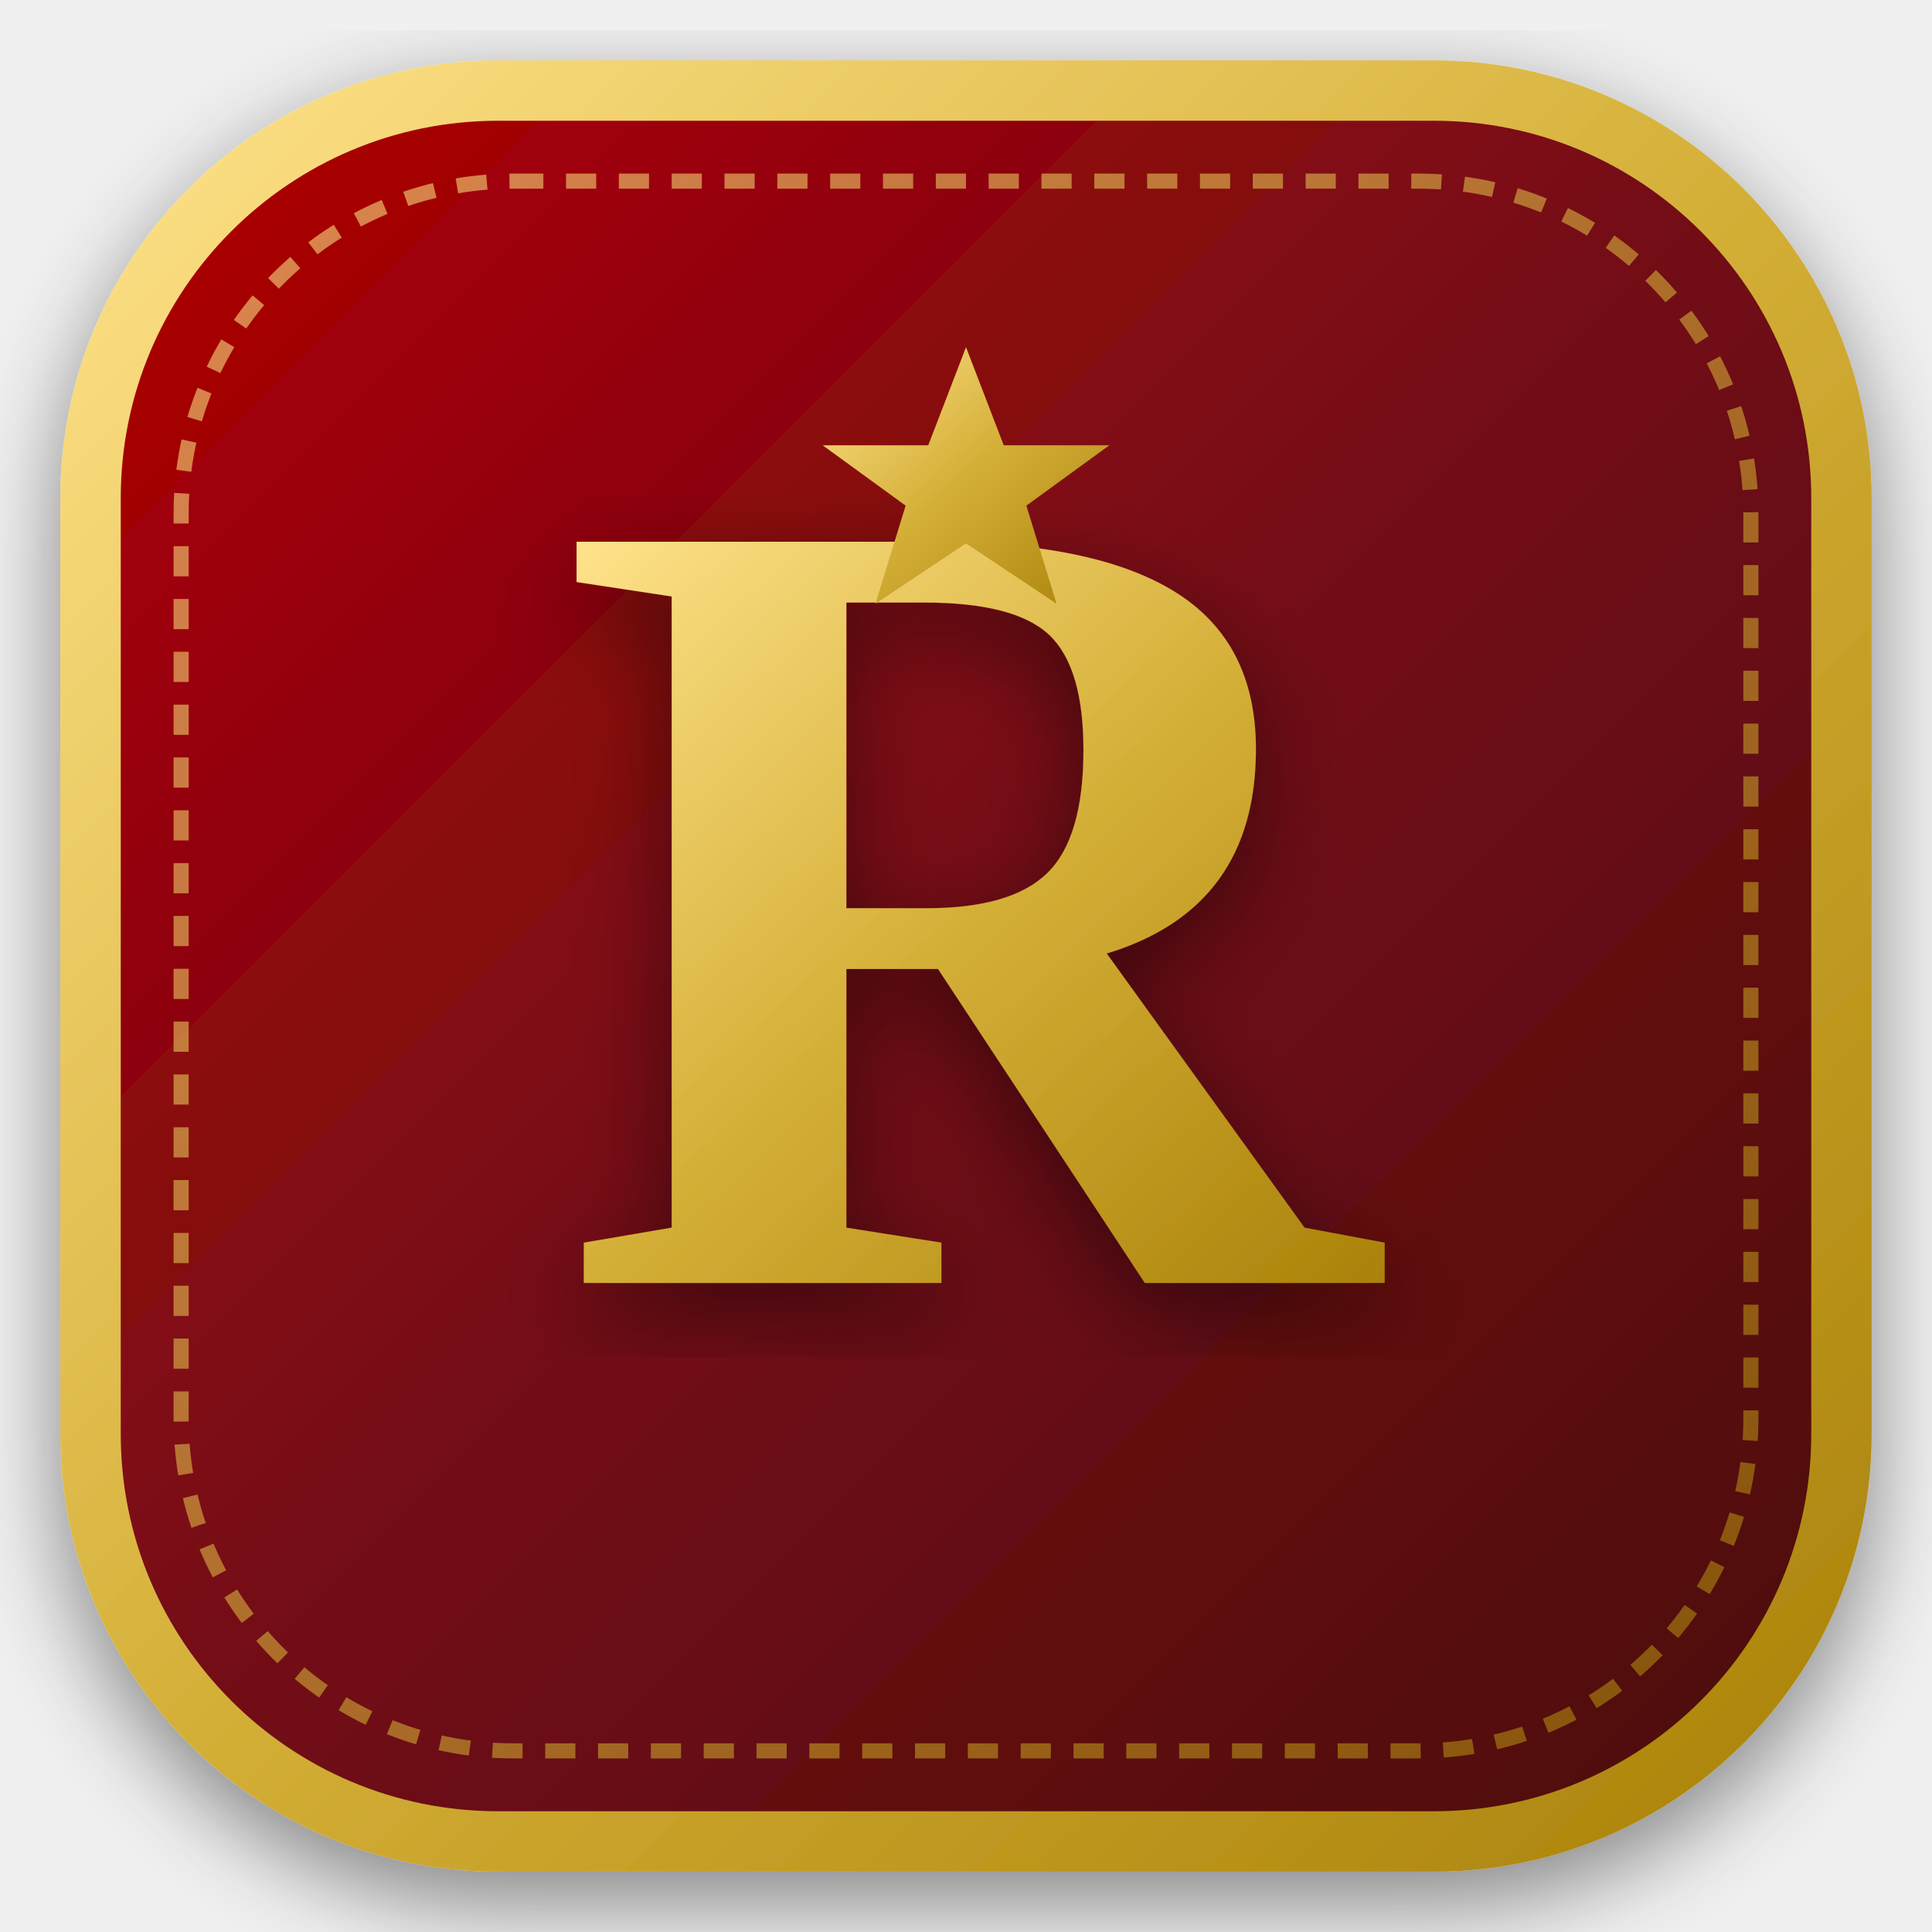
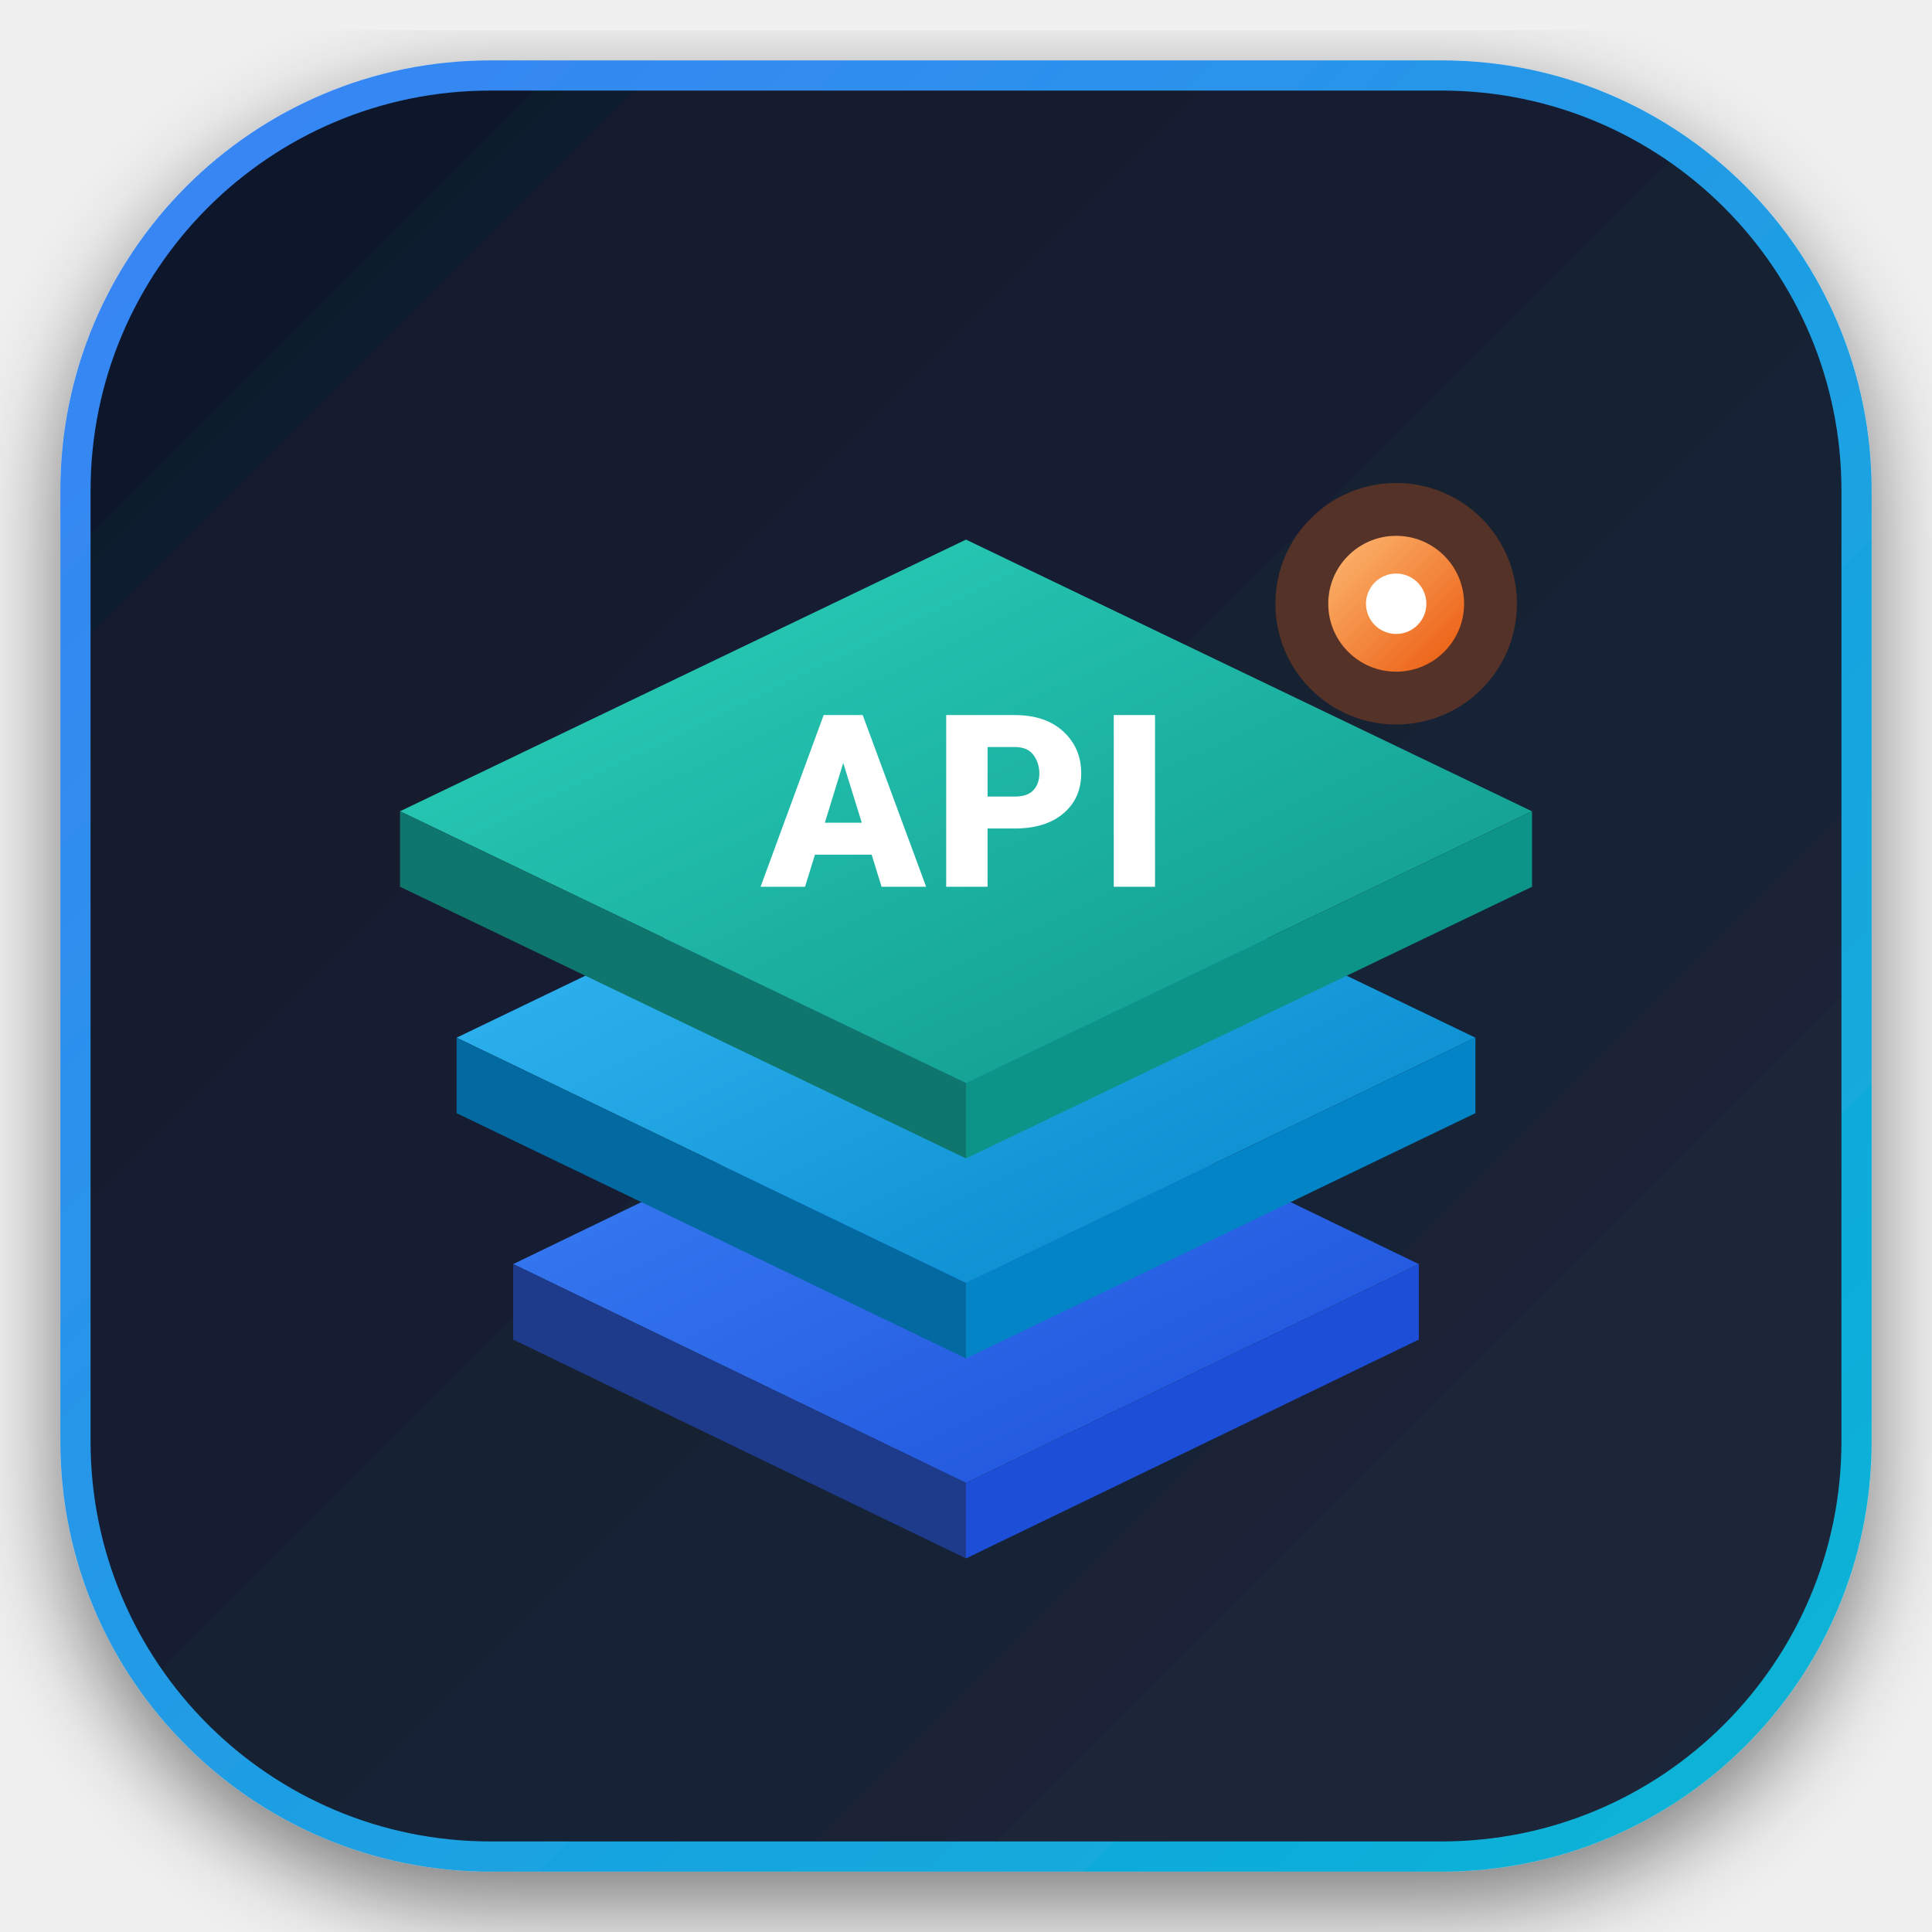
<svg xmlns="http://www.w3.org/2000/svg" viewBox="0 0 512 512">
  <defs>
-     <linearGradient id="wineGrad" x1="0%" y1="0%" x2="100%" y2="100%">
-       <stop offset="0%" stop-color="#b30000" />
-       <stop offset="50%" stop-color="#720b18" />
-       <stop offset="100%" stop-color="#4a0606" />
+     <linearGradient id="bgGrad" x1="0%" y1="0%" x2="100%" y2="100%">
+       <stop offset="0%" stop-color="#0f172a" />
+       <stop offset="100%" stop-color="#1e293b" />
    </linearGradient>
-     <linearGradient id="goldGrad" x1="0%" y1="0%" x2="100%" y2="100%">
-       <stop offset="0%" stop-color="#ffe28a" />
-       <stop offset="50%" stop-color="#d4af37" />
-       <stop offset="100%" stop-color="#aa820a" />
+     <linearGradient id="borderGrad" x1="0%" y1="0%" x2="100%" y2="100%">
+       <stop offset="0%" stop-color="#3b82f6" />
+       <stop offset="100%" stop-color="#06b6d4" />
+     </linearGradient>
+     <linearGradient id="topLayerGrad" x1="0%" y1="0%" x2="100%" y2="100%">
+       <stop offset="0%" stop-color="#2dd4bf" />
+       <stop offset="100%" stop-color="#0d9488" />
+     </linearGradient>
+     <linearGradient id="midLayerGrad" x1="0%" y1="0%" x2="100%" y2="100%">
+       <stop offset="0%" stop-color="#38bdf8" />
+       <stop offset="100%" stop-color="#0284c7" />
+     </linearGradient>
+     <linearGradient id="botLayerGrad" x1="0%" y1="0%" x2="100%" y2="100%">
+       <stop offset="0%" stop-color="#3b82f6" />
+       <stop offset="100%" stop-color="#1d4ed8" />
+     </linearGradient>
+     <linearGradient id="sparkGrad" x1="0%" y1="0%" x2="100%" y2="100%">
+       <stop offset="0%" stop-color="#fdba74" />
+       <stop offset="100%" stop-color="#ea580c" />
    </linearGradient>
    <filter id="shadow" x="-10%" y="-10%" width="120%" height="120%">
-       <feDropShadow dx="0" dy="8" stdDeviation="12" flood-color="#000" flood-opacity="0.45" />
+       <feDropShadow dx="0" dy="8" stdDeviation="12" flood-color="#000" flood-opacity="0.5" />
    </filter>
  </defs>
-   <rect x="24" y="24" width="464" height="464" rx="108" fill="url(#wineGrad)" stroke="url(#goldGrad)" stroke-width="16" filter="url(#shadow)" />
-   <rect x="48" y="48" width="416" height="416" rx="88" fill="none" stroke="url(#goldGrad)" stroke-width="4" stroke-opacity="0.6" stroke-dasharray="8 6" />
-   <text x="256" y="340" font-family="'Playfair Display', Georgia, 'Times New Roman', serif" font-size="300" font-weight="900" text-anchor="middle" fill="url(#goldGrad)" filter="url(#shadow)">R</text>
-   <polygon points="256,92 266,118 294,118 272,134 280,160 256,144 232,160 240,134 218,118 246,118" fill="url(#goldGrad)" />
+   <rect x="20" y="20" width="472" height="472" rx="110" fill="url(#bgGrad)" stroke="url(#borderGrad)" stroke-width="8" filter="url(#shadow)" />
+   <g transform="translate(256, 335)">
+     <polygon points="-120,0 0,-58 120,0 0,58" fill="url(#botLayerGrad)" />
+     <polygon points="-120,0 0,58 0,78 -120,20" fill="#1e3a8a" />
+     <polygon points="0,58 120,0 120,20 0,78" fill="#1d4ed8" />
+   </g>
+   <g transform="translate(256, 275)">
+     <polygon points="-135,0 0,-65 135,0 0,65" fill="url(#midLayerGrad)" />
+     <polygon points="-135,0 0,65 0,85 -135,20" fill="#0369a1" />
+     <polygon points="0,65 135,0 135,20 0,85" fill="#0284c7" />
+   </g>
+   <g transform="translate(256, 215)">
+     <polygon points="-150,0 0,-72 150,0 0,72" fill="url(#topLayerGrad)" />
+     <polygon points="-150,0 0,72 0,92 -150,20" fill="#0f766e" />
+     <polygon points="0,72 150,0 150,20 0,92" fill="#0d9488" />
+   </g>
+   <circle cx="370" cy="160" r="32" fill="#ea580c" opacity="0.3" />
+   <circle cx="370" cy="160" r="18" fill="url(#sparkGrad)" />
+   <circle cx="370" cy="160" r="8" fill="#fff" />
+   <text x="256" y="235" font-family="-apple-system, BlinkMacSystemFont, 'Segoe UI', Roboto, 'Helvetica Neue', Arial, sans-serif" font-size="64" font-weight="900" text-anchor="middle" fill="#ffffff" letter-spacing="2">API</text>
</svg>
